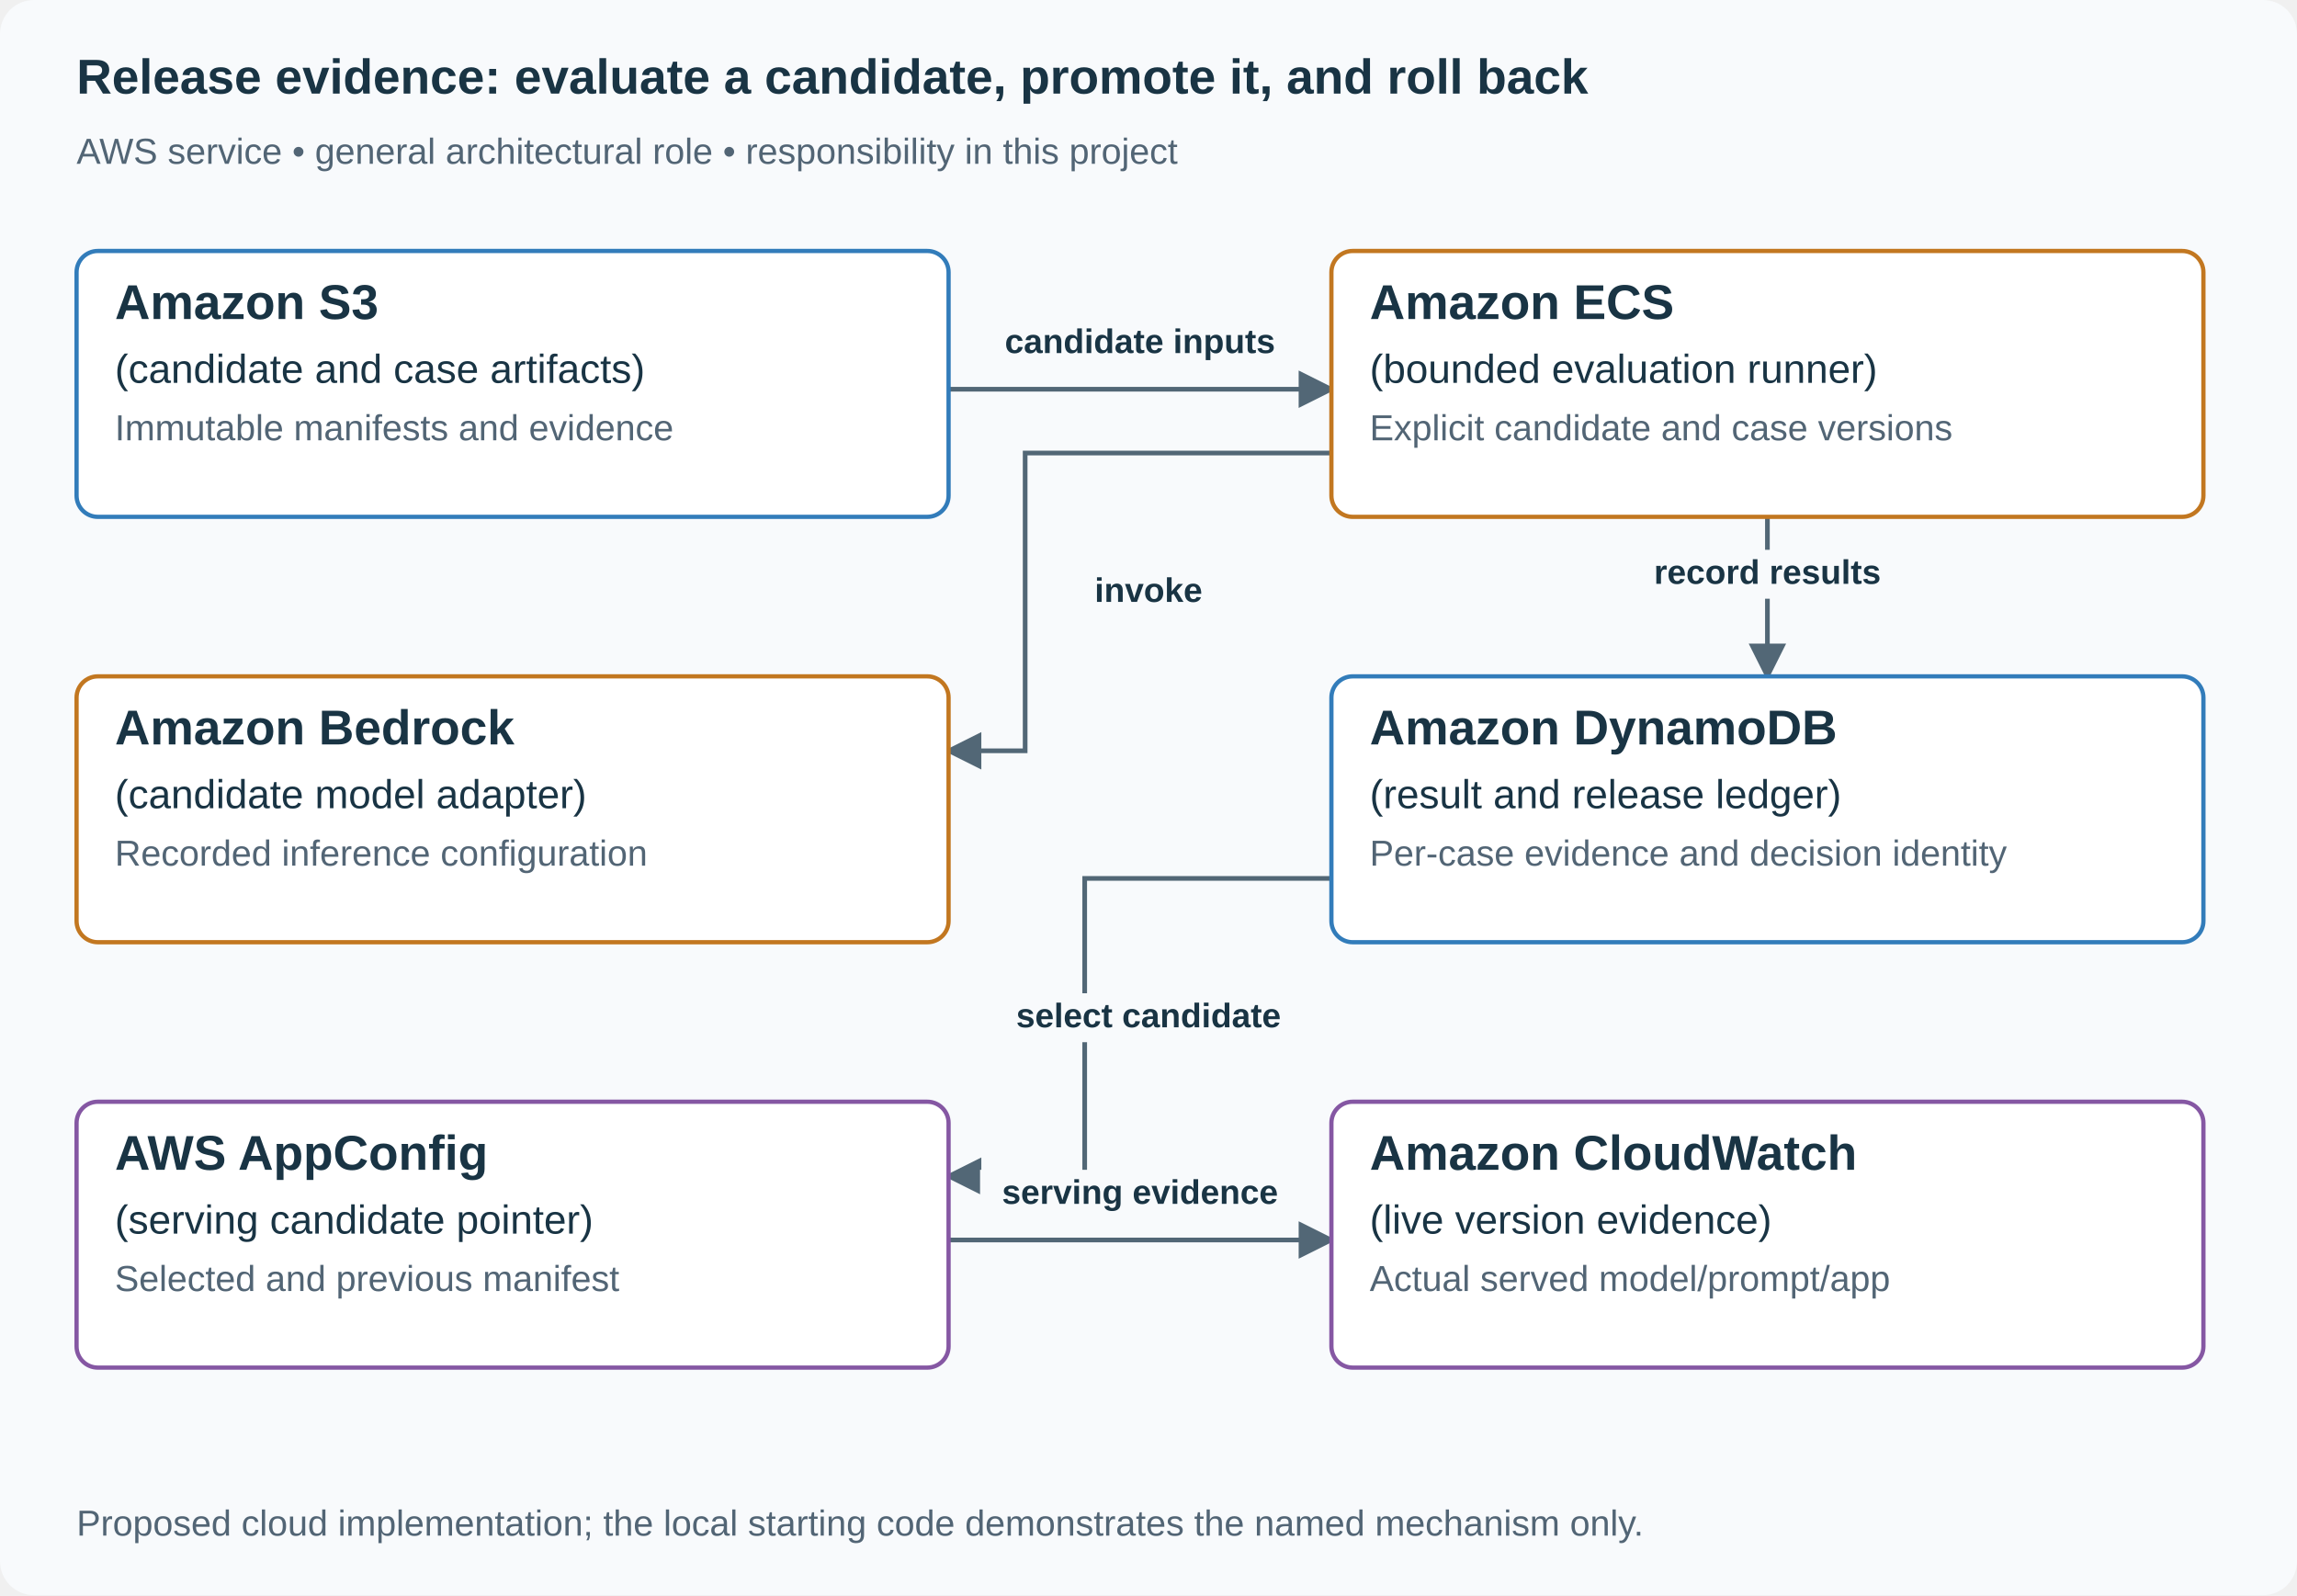
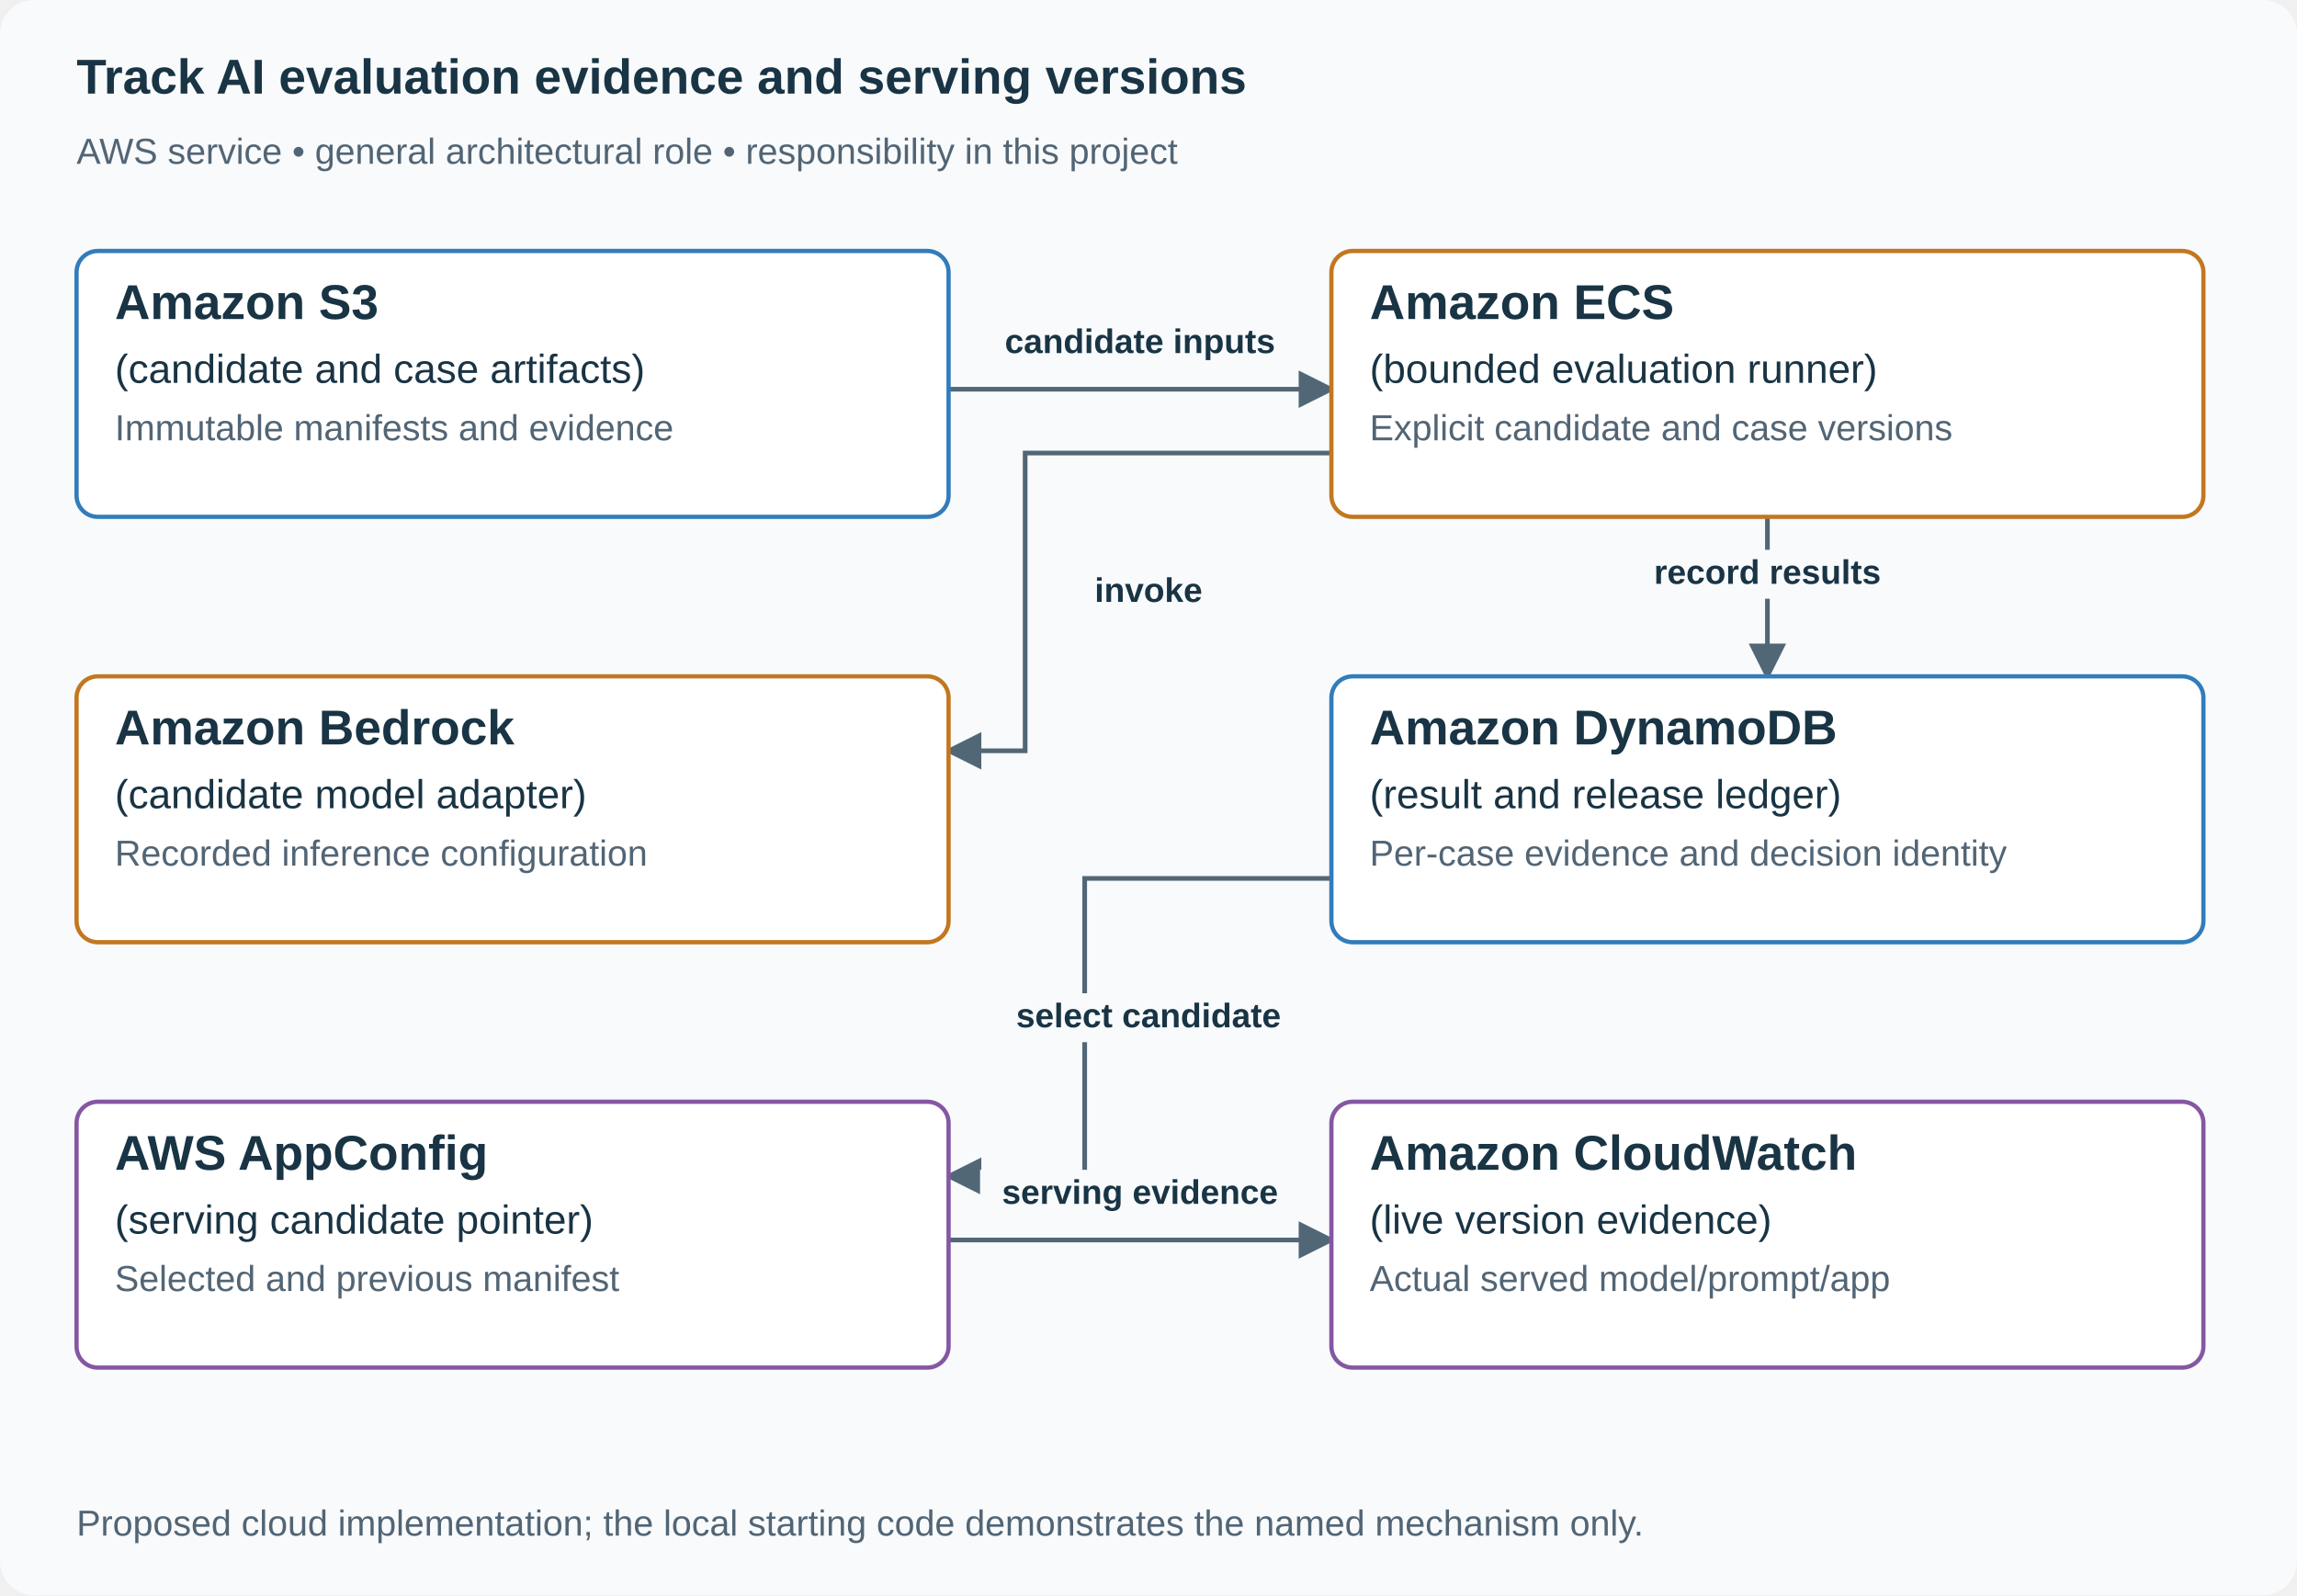
<svg xmlns="http://www.w3.org/2000/svg" width="1080" height="750" viewBox="0 0 1080 750" role="img" aria-labelledby="t d">
  <defs>
    <marker id="a" markerWidth="8" markerHeight="8" refX="7" refY="4" orient="auto">
      <path d="M0 0L8 4L0 8Z" fill="#526776" />
    </marker>
  </defs>
  <rect width="1080" height="750" rx="16" fill="#f8fafc" />
  <style>text{font-family:Arial,sans-serif;fill:#193444}.name{font-size:23px;font-weight:bold}.role{font-size:19px}.detail{font-size:17px;fill:#526575}.edge{font-size:16px;font-weight:bold}</style>
-   <text x="36" y="44" class="name" style="font-size:23px">Release evidence: evaluate a candidate, promote it, and roll back</text>
+   <text x="36" y="44" class="name" style="font-size:23px">Track AI evaluation evidence and serving versions</text>
  <text x="36" y="77" class="detail">AWS service • general architectural role • responsibility in this project</text>
  <path d="M446 183 L626 183" fill="none" stroke="#526776" stroke-width="2.2" marker-end="url(#a)" />
  <g transform="translate(536.0 166) rotate(0)">
    <rect x="-75.2" y="-16" width="150.4" height="23" fill="#f8fafc" />
    <text x="0" y="0" class="edge" text-anchor="middle">candidate inputs</text>
  </g>
  <path d="M626 213 L482 213 L482 353 L446 353" fill="none" stroke="#526776" stroke-width="2.2" marker-end="url(#a)" />
  <g transform="translate(540 283.0) rotate(0)">
    <rect x="-33.2" y="-16" width="66.4" height="23" fill="#f8fafc" />
    <text x="0" y="0" class="edge" text-anchor="middle">invoke</text>
  </g>
  <path d="M831 243 L831 318" fill="none" stroke="#526776" stroke-width="2.2" marker-end="url(#a)" />
  <g transform="translate(831 274.5) rotate(0)">
    <rect x="-66.8" y="-16" width="133.6" height="23" fill="#f8fafc" />
    <text x="0" y="0" class="edge" text-anchor="middle">record results</text>
  </g>
  <path d="M626 413 L510 413 L510 553 L446 553" fill="none" stroke="#526776" stroke-width="2.2" marker-end="url(#a)" />
  <g transform="translate(540 483.0) rotate(0)">
    <rect x="-75.2" y="-16" width="150.4" height="23" fill="#f8fafc" />
    <text x="0" y="0" class="edge" text-anchor="middle">select candidate</text>
  </g>
  <path d="M446 583 L626 583" fill="none" stroke="#526776" stroke-width="2.2" marker-end="url(#a)" />
  <g transform="translate(536.0 566) rotate(0)">
    <rect x="-75.2" y="-16" width="150.4" height="23" fill="#f8fafc" />
    <text x="0" y="0" class="edge" text-anchor="middle">serving evidence</text>
  </g>
  <rect x="36" y="118" width="410" height="125" rx="10" fill="white" stroke="#327cba" stroke-width="2" />
  <text x="54" y="150" class="name" style="font-size:23px">Amazon S3</text>
  <text x="54" y="180" class="role" style="font-size:19px">(candidate and case artifacts)</text>
  <text x="54" y="207" class="detail" style="font-size:17px">Immutable manifests and evidence</text>
  <rect x="626" y="118" width="410" height="125" rx="10" fill="white" stroke="#c27720" stroke-width="2" />
  <text x="644" y="150" class="name" style="font-size:23px">Amazon ECS</text>
  <text x="644" y="180" class="role" style="font-size:19px">(bounded evaluation runner)</text>
  <text x="644" y="207" class="detail" style="font-size:17px">Explicit candidate and case versions</text>
  <rect x="36" y="318" width="410" height="125" rx="10" fill="white" stroke="#c27720" stroke-width="2" />
  <text x="54" y="350" class="name" style="font-size:23px">Amazon Bedrock</text>
  <text x="54" y="380" class="role" style="font-size:19px">(candidate model adapter)</text>
  <text x="54" y="407" class="detail" style="font-size:17px">Recorded inference configuration</text>
  <rect x="626" y="318" width="410" height="125" rx="10" fill="white" stroke="#327cba" stroke-width="2" />
  <text x="644" y="350" class="name" style="font-size:23px">Amazon DynamoDB</text>
  <text x="644" y="380" class="role" style="font-size:19px">(result and release ledger)</text>
  <text x="644" y="407" class="detail" style="font-size:17px">Per-case evidence and decision identity</text>
  <rect x="36" y="518" width="410" height="125" rx="10" fill="white" stroke="#8557a3" stroke-width="2" />
  <text x="54" y="550" class="name" style="font-size:23px">AWS AppConfig</text>
  <text x="54" y="580" class="role" style="font-size:19px">(serving candidate pointer)</text>
  <text x="54" y="607" class="detail" style="font-size:17px">Selected and previous manifest</text>
  <rect x="626" y="518" width="410" height="125" rx="10" fill="white" stroke="#8557a3" stroke-width="2" />
  <text x="644" y="550" class="name" style="font-size:23px">Amazon CloudWatch</text>
  <text x="644" y="580" class="role" style="font-size:19px">(live version evidence)</text>
  <text x="644" y="607" class="detail" style="font-size:17px">Actual served model/prompt/app</text>
  <text x="36" y="722" class="detail">Proposed cloud implementation; the local starting code demonstrates the named mechanism only.</text>
</svg>
